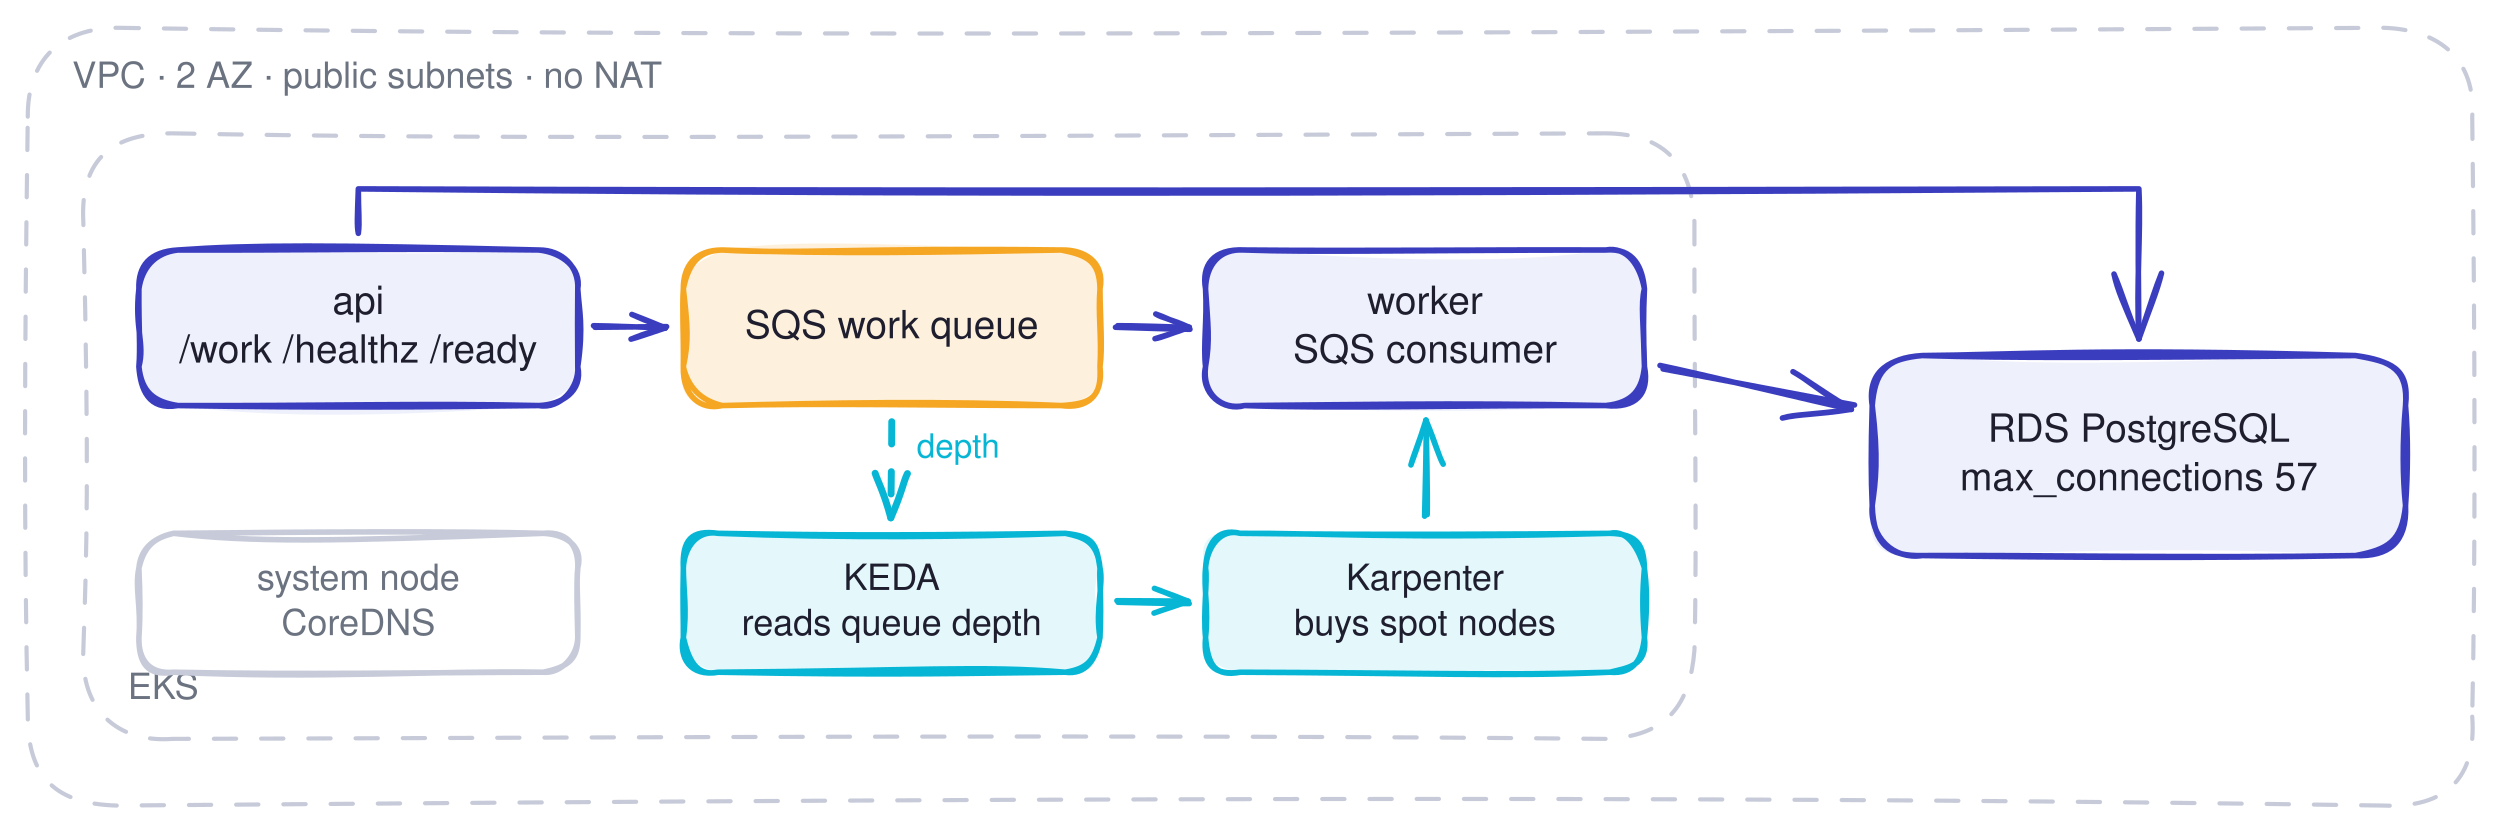
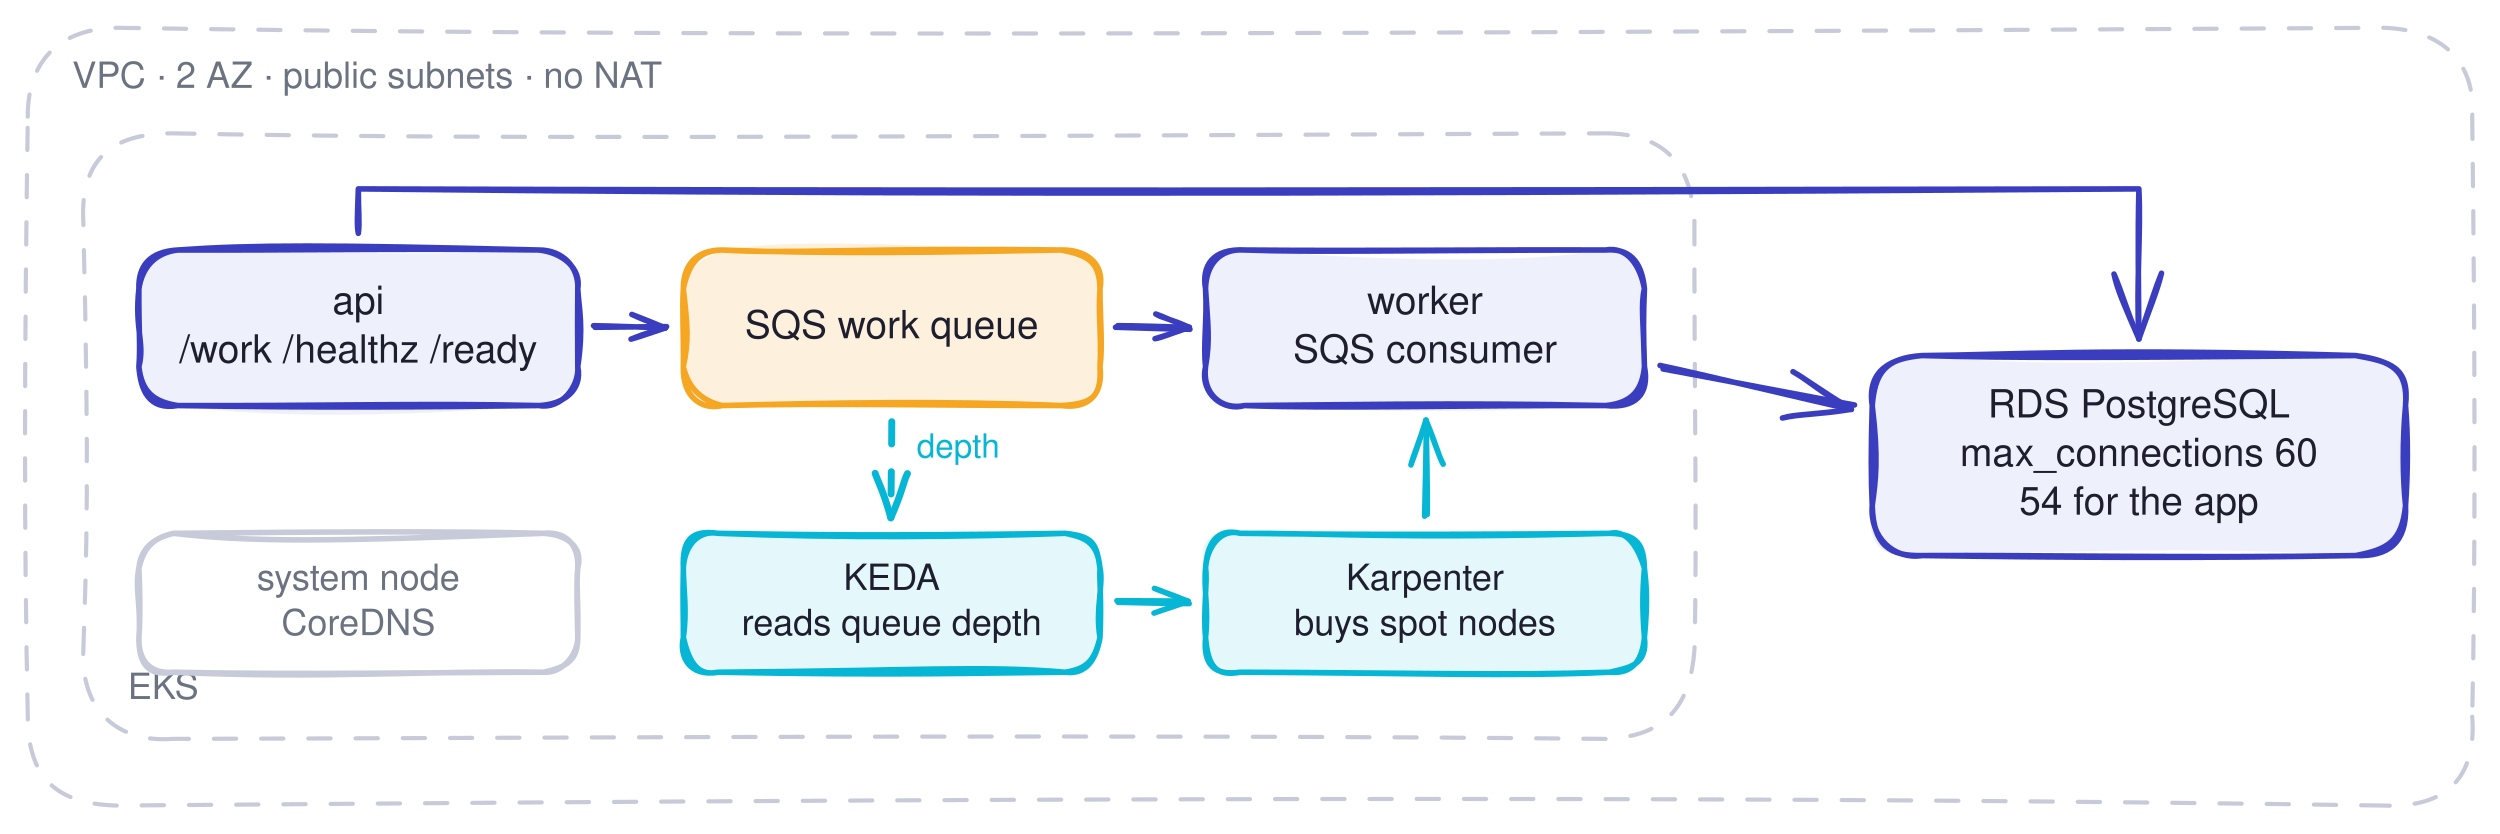
<svg xmlns="http://www.w3.org/2000/svg" version="1.1" viewBox="0 0 900 300" width="900" height="300">
  <defs>
    <style class="style-fonts">
      </style>
  </defs>
  <g stroke-linecap="round" transform="translate(10 10) rotate(0 440 140)">
    <path d="M32 0 C199.8 2.59, 367.77 2.93, 848 0 M848 0 C868.93 0.61, 881.31 12.08, 880 32 M880 32 C881.01 112.75, 881.2 193.68, 880 248 M880 248 C881.63 269.96, 870.7 280.98, 848 280 M848 280 C634.69 276.82, 422.94 276.83, 32 280 M32 280 C10.16 279.39, 0.04 269.96, 0 248 M0 248 C-1.36 183.23, -1.27 120.86, 0 32 M0 32 C-0.13 11.26, 12.15 0.26, 32 0" stroke="#c7cad8" stroke-width="1.5" fill="none" stroke-dasharray="8 9" />
  </g>
  <g transform="translate(26 20) rotate(0 152.88 8.125)">
    <text x="0" y="11.635" font-family="Helvetica, Segoe UI Emoji" font-size="13px" fill="#6b7280" text-anchor="start" style="white-space: pre;" direction="ltr" dominant-baseline="alphabetic">VPC  ·  2 AZ  ·  public subnets  ·  no NAT</text>
  </g>
  <g stroke-linecap="round" transform="translate(30 48) rotate(0 290 109)">
    <path d="M32 0 C138.07 2.05, 243.93 1.42, 548 0 M548 0 C569.25 0.17, 579.09 11.07, 580 32 M580 32 C579.86 87.8, 581.01 147.73, 580 186 M580 186 C578.47 205.62, 570.2 217.14, 548 218 M548 218 C367.6 216.25, 185.84 217.63, 32 218 M32 218 C12.29 219.45, -1.03 207.62, 0 186 M0 186 C1.17 151.96, 2.15 122.02, 0 32 M0 32 C-1.26 8.79, 10.93 -0.01, 32 0" stroke="#c7cad8" stroke-width="1.5" fill="none" stroke-dasharray="8 9" />
  </g>
  <g transform="translate(46 240) rotate(0 10.92 8.125)">
    <text x="0" y="11.635" font-family="Helvetica, Segoe UI Emoji" font-size="13px" fill="#6b7280" text-anchor="start" style="white-space: pre;" direction="ltr" dominant-baseline="alphabetic">EKS</text>
  </g>
  <g stroke-linecap="round" transform="translate(50 90) rotate(0 79 28)">
    <path d="M14 0 C50.71 -1.24, 83.16 3.31, 144 0 C150.61 -1.41, 159.56 3.81, 158 14 C158.62 20.17, 155.49 25.98, 158 42 C158.67 49.5, 150.18 53.47, 144 56 C99.97 59.73, 48.4 61.02, 14 56 C7.37 56.46, 1.75 49.36, 0 42 C-2.56 33.48, 2.53 23.45, 0 14 C2.11 6.81, 6.38 2.07, 14 0" stroke="none" stroke-width="0" fill="#eef0fb" />
    <path d="M14 0 C40.12 -1.9, 68.76 -1.89, 144 0 M14 0 C54.18 0.16, 94.8 -0.64, 144 0 M144 0 C152.53 0.94, 159.28 6.61, 158 14 M144 0 C152.54 -0.05, 158.42 6.16, 158 14 M158 14 C158.48 21.77, 160.13 27.39, 158 42 M158 14 C157.9 22.35, 157.92 29.72, 158 42 M158 42 C158.57 49.34, 151.76 57.47, 144 56 M158 42 C159.85 50.94, 152.24 55.67, 144 56 M144 56 C102.3 56.55, 63.48 56.82, 14 56 M144 56 C104.11 55.06, 62.75 56.2, 14 56 M14 56 C3.38 57.86, 0.59 50.11, 0 42 M14 56 C5.48 54.64, 1.02 51.23, 0 42 M0 42 C2.2 33.7, -1.6 28.26, 0 14 M0 42 C0.61 34.52, -0.1 29.32, 0 14 M0 14 C-0.26 5.74, 3.81 0.59, 14 0 M0 14 C1.06 6.56, 5.65 0.97, 14 0" stroke="#3b3dbf" stroke-width="2" fill="none" />
  </g>
  <g transform="translate(58 100.5) rotate(0 71 17.5)">
    <text x="71" y="12.53" font-family="Helvetica, Segoe UI Emoji" font-size="14px" fill="#1e1e2f" text-anchor="middle" style="white-space: pre;" direction="ltr" dominant-baseline="alphabetic">api</text>
    <text x="71" y="30.03" font-family="Helvetica, Segoe UI Emoji" font-size="14px" fill="#1e1e2f" text-anchor="middle" style="white-space: pre;" direction="ltr" dominant-baseline="alphabetic">/work  /healthz  /ready</text>
  </g>
  <g stroke-linecap="round" transform="translate(246 90) rotate(0 75 28)">
    <path d="M14 0 C41.22 -4.24, 73.43 -1.84, 136 0 C147.85 1.78, 149.13 2.56, 150 14 C149.67 22.75, 150.66 29.57, 150 42 C152.02 48.59, 146.82 54.25, 136 56 C95.33 53.5, 52.15 57.18, 14 56 C3.07 57.8, -2.57 51.48, 0 42 C0.09 30.43, -2.8 26.36, 0 14 C-1.08 7.21, 7.64 3.13, 14 0" stroke="none" stroke-width="0" fill="#fdf1dd" />
    <path d="M14 0 C38.49 1.54, 64.54 -0.87, 136 0 M14 0 C53.11 1.53, 93.28 0.84, 136 0 M136 0 C144.2 -0.24, 151.89 4.18, 150 14 M136 0 C145.5 1.86, 149.84 4.04, 150 14 M150 14 C149.25 23.31, 150.64 30.88, 150 42 M150 14 C150.02 24.48, 151.02 35.15, 150 42 M150 42 C151.24 52.58, 145.32 57.31, 136 56 M150 42 C150.56 52.7, 147.44 55.36, 136 56 M136 56 C93.49 54.19, 51.76 55.03, 14 56 M136 56 C93.71 55.98, 48.6 55.07, 14 56 M14 56 C6.54 57.81, -0.33 52.89, 0 42 M14 56 C6.14 54.15, 1.69 49.32, 0 42 M0 42 C1.94 32.96, 1.61 27.75, 0 14 M0 42 C0.14 30.47, -0.46 20.67, 0 14 M0 14 C-0.05 5.64, 4.37 -0.03, 14 0 M0 14 C2.09 3.76, 6.43 0.2, 14 0" stroke="#f5a623" stroke-width="2" fill="none" />
  </g>
  <g transform="translate(254 109.25) rotate(0 67 8.75)">
    <text x="67" y="12.53" font-family="Helvetica, Segoe UI Emoji" font-size="14px" fill="#1e1e2f" text-anchor="middle" style="white-space: pre;" direction="ltr" dominant-baseline="alphabetic">SQS work queue</text>
  </g>
  <g stroke-linecap="round" transform="translate(434 90) rotate(0 79 28)">
    <path d="M14 0 C68.74 4.43, 116.13 4.7, 144 0 C153.89 -2.23, 154.7 1.31, 158 14 C155.7 19.73, 160.82 29.15, 158 42 C161.37 54.87, 152.26 55.03, 144 56 C101.07 59.11, 53.46 57.99, 14 56 C5.97 59.13, 0.31 53.6, 0 42 C2.75 34.58, -0.92 22.06, 0 14 C2.94 7.6, 1.7 -3.02, 14 0" stroke="none" stroke-width="0" fill="#eef0fb" />
    <path d="M14 0 C40.16 0.92, 66.92 0.09, 144 0 M14 0 C59.28 0.4, 102.24 -0.18, 144 0 M144 0 C151.88 -1.43, 156.5 5.75, 158 14 M144 0 C154.46 -0.82, 157.27 6.52, 158 14 M158 14 C156.58 19.25, 157.71 27.17, 158 42 M158 14 C157.58 23.02, 157.56 31.37, 158 42 M158 42 C159.91 51.83, 154.87 57.14, 144 56 M158 42 C157.26 49.86, 154.05 55.04, 144 56 M144 56 C95.16 55.81, 45 57.22, 14 56 M144 56 C91.64 54.82, 41.13 55.85, 14 56 M14 56 C5.71 57.76, -1.25 51.66, 0 42 M14 56 C6.79 58.26, -2.24 52.02, 0 42 M0 42 C1.67 32.22, 0.83 27.24, 0 14 M0 42 C-0.89 34.01, 0.62 25.22, 0 14 M0 14 C0.15 5.55, 4.93 -0.65, 14 0 M0 14 C-1.48 5.57, 2.61 -0.57, 14 0" stroke="#3b3dbf" stroke-width="2" fill="none" />
  </g>
  <g transform="translate(442 100.5) rotate(0 71 17.5)">
    <text x="71" y="12.53" font-family="Helvetica, Segoe UI Emoji" font-size="14px" fill="#1e1e2f" text-anchor="middle" style="white-space: pre;" direction="ltr" dominant-baseline="alphabetic">worker</text>
    <text x="71" y="30.03" font-family="Helvetica, Segoe UI Emoji" font-size="14px" fill="#1e1e2f" text-anchor="middle" style="white-space: pre;" direction="ltr" dominant-baseline="alphabetic">SQS consumer</text>
  </g>
  <g stroke-linecap="round" transform="translate(246 192) rotate(0 75 25)">
    <path d="M12.5 0 C57.88 1.32, 105.14 -0.55, 137.5 0 C144.43 0.96, 151.47 6.75, 150 12.5 C146.75 19.76, 148.8 29.15, 150 37.5 C147.52 48.46, 149.39 49.81, 137.5 50 C96.79 46.85, 56.45 48.14, 12.5 50 C1.18 47.27, 3.19 43.02, 0 37.5 C-1.79 27.99, 0.97 22.39, 0 12.5 C-0.25 7.49, 2.45 -1.97, 12.5 0" stroke="none" stroke-width="0" fill="#e4f8fc" />
    <path d="M12.5 0 C37.65 0.32, 62.43 1.07, 137.5 0 M12.5 0 C57.53 1.78, 102.88 1.31, 137.5 0 M137.5 0 C144.05 1.39, 149.11 2.82, 150 12.5 M137.5 0 C147.93 1.09, 148.69 3.91, 150 12.5 M150 12.5 C151.35 18.35, 148.22 27.29, 150 37.5 M150 12.5 C149.67 17.43, 150.64 22.85, 150 37.5 M150 37.5 C148.58 45.57, 144.92 50.97, 137.5 50 M150 37.5 C147.96 46.11, 145.15 48.73, 137.5 50 M137.5 50 C108.21 47.48, 83.48 49.47, 12.5 50 M137.5 50 C107.1 50.25, 77.22 51.24, 12.5 50 M12.5 50 C4.38 51.72, 1.83 44.93, 0 37.5 M12.5 50 C2.35 51.77, -1.57 44.61, 0 37.5 M0 37.5 C1.41 27.95, 0.04 20.16, 0 12.5 M0 37.5 C0.08 31.82, -0.29 24.81, 0 12.5 M0 12.5 C0.36 4.95, 4.99 -1.27, 12.5 0 M0 12.5 C-0.45 2.28, 2.9 -1.34, 12.5 0" stroke="#06b6d4" stroke-width="2" fill="none" />
  </g>
  <g transform="translate(254 200.75) rotate(0 67 16.25)">
    <text x="67" y="11.635" font-family="Helvetica, Segoe UI Emoji" font-size="13px" fill="#1e1e2f" text-anchor="middle" style="white-space: pre;" direction="ltr" dominant-baseline="alphabetic">KEDA</text>
    <text x="67" y="27.885" font-family="Helvetica, Segoe UI Emoji" font-size="13px" fill="#1e1e2f" text-anchor="middle" style="white-space: pre;" direction="ltr" dominant-baseline="alphabetic">reads queue depth</text>
  </g>
  <g stroke-linecap="round" transform="translate(434 192) rotate(0 79 25)">
    <path d="M12.5 0 C53.03 -1.81, 97.49 1.38, 145.5 0 C150.46 -3.05, 157.03 5.5, 158 12.5 C160.96 17.01, 159.93 22.08, 158 37.5 C156.87 47.54, 154.83 50.59, 145.5 50 C102.68 47.75, 58.07 51.44, 12.5 50 C4.08 48.6, -1.13 45.14, 0 37.5 C0.87 32.17, 2.85 18.16, 0 12.5 C-3.44 0.68, 3.71 -0.92, 12.5 0" stroke="none" stroke-width="0" fill="#e4f8fc" />
    <path d="M12.5 0 C39.32 -0.24, 68.82 2.1, 145.5 0 M12.5 0 C62 0.65, 112.44 0.29, 145.5 0 M145.5 0 C155.73 0.21, 157.72 4.38, 158 12.5 M145.5 0 C152.29 -1.59, 156.11 6.39, 158 12.5 M158 12.5 C158.65 18.62, 159.26 24.24, 158 37.5 M158 12.5 C157.25 21.25, 157.21 27.64, 158 37.5 M158 37.5 C157.25 44.81, 154.48 50.81, 145.5 50 M158 37.5 C159.26 47.87, 151.75 48.41, 145.5 50 M145.5 50 C110.74 51.7, 74.44 50.26, 12.5 50 M145.5 50 C107.82 51.19, 69.31 50.13, 12.5 50 M12.5 50 C3.55 51.67, 0.91 47.71, 0 37.5 M12.5 50 C3.01 51.28, -0.9 47.31, 0 37.5 M0 37.5 C1.15 27.3, -0.74 19.84, 0 12.5 M0 37.5 C-0.93 28.19, 0.8 16.99, 0 12.5 M0 12.5 C0.56 4.85, 5.54 -1.89, 12.5 0 M0 12.5 C0.58 4.09, 3.68 -2.11, 12.5 0" stroke="#06b6d4" stroke-width="2" fill="none" />
  </g>
  <g transform="translate(442 200.75) rotate(0 71 16.25)">
    <text x="71" y="11.635" font-family="Helvetica, Segoe UI Emoji" font-size="13px" fill="#1e1e2f" text-anchor="middle" style="white-space: pre;" direction="ltr" dominant-baseline="alphabetic">Karpenter</text>
    <text x="71" y="27.885" font-family="Helvetica, Segoe UI Emoji" font-size="13px" fill="#1e1e2f" text-anchor="middle" style="white-space: pre;" direction="ltr" dominant-baseline="alphabetic">buys spot nodes</text>
  </g>
  <g stroke-linecap="round" transform="translate(50 192) rotate(0 79 25)">
    <path d="M12.5 0 C39.34 3.19, 67.9 3.1, 145.5 0 M12.5 0 C63.6 -0.56, 116.26 -0.81, 145.5 0 M145.5 0 C155.4 -0.97, 158.33 5.95, 158 12.5 M145.5 0 C153.25 0.32, 160.14 4.27, 158 12.5 M158 12.5 C157.44 19.89, 157.8 27.19, 158 37.5 M158 12.5 C157.34 18.06, 158.28 24.42, 158 37.5 M158 37.5 C157.92 44.05, 152.03 50.64, 145.5 50 M158 37.5 C157.96 45.03, 154.95 48.09, 145.5 50 M145.5 50 C107.05 49.33, 64.96 52.46, 12.5 50 M145.5 50 C102.45 50.06, 59.24 50.95, 12.5 50 M12.5 50 C2.72 51.62, -0.01 46.48, 0 37.5 M12.5 50 C3.67 50.78, -0.23 45.4, 0 37.5 M0 37.5 C0.89 26.66, -1.52 19.51, 0 12.5 M0 37.5 C0.55 29.55, 0.4 21.18, 0 12.5 M0 12.5 C0.77 4.75, 6.1 1.49, 12.5 0 M0 12.5 C1.61 5.9, 4.46 1.72, 12.5 0" stroke="#c7cad8" stroke-width="2" fill="none" />
  </g>
  <g transform="translate(58 200.75) rotate(0 71 16.25)">
    <text x="71" y="11.635" font-family="Helvetica, Segoe UI Emoji" font-size="13px" fill="#6b7280" text-anchor="middle" style="white-space: pre;" direction="ltr" dominant-baseline="alphabetic">system node</text>
    <text x="71" y="27.885" font-family="Helvetica, Segoe UI Emoji" font-size="13px" fill="#6b7280" text-anchor="middle" style="white-space: pre;" direction="ltr" dominant-baseline="alphabetic">CoreDNS</text>
  </g>
  <g stroke-linecap="round" transform="translate(674 128) rotate(0 96 36)">
    <path d="M18 0 C55.76 3.95, 94.33 2.86, 174 0 C185.9 3.33, 193.37 4.82, 192 18 C192.06 25.05, 192.09 36.74, 192 54 C193.57 65.87, 189.07 74.15, 174 72 C125.19 68.83, 77.46 70.12, 18 72 C4.52 73.27, -2.57 69.54, 0 54 C-1.15 38.76, -0.72 25.65, 0 18 C-2.61 3.3, 8.06 1.18, 18 0" stroke="none" stroke-width="0" fill="#eef0fb" />
    <path d="M18 0 C49.62 -0.22, 82 -2.73, 174 0 M18 0 C50.85 0.95, 81.87 0.81, 174 0 M174 0 C187.24 1.84, 192.94 5.35, 192 18 M174 0 C186.38 2.24, 193.56 3.98, 192 18 M192 18 C190.84 30.85, 190.94 44.03, 192 54 M192 18 C192.92 28.98, 192.85 41.92, 192 54 M192 54 C192.59 67.45, 185.75 72.47, 174 72 M192 54 C190.67 66.96, 185.72 69.78, 174 72 M174 72 C120.06 73.03, 68.38 72.72, 18 72 M174 72 C117.1 72.94, 58.7 71.77, 18 72 M18 72 C7.72 73.57, -0.93 65.42, 0 54 M18 72 C6.16 72.29, 0.43 68.26, 0 54 M0 54 C1.24 45.14, 2.31 36.95, 0 18 M0 54 C-0.44 44.39, -0.48 33.82, 0 18 M0 18 C0.97 6.48, 4.49 0.87, 18 0 M0 18 C-1.96 4.94, 7.08 0.94, 18 0" stroke="#3b3dbf" stroke-width="2" fill="none" />
  </g>
-   <g transform="translate(682 146.5) rotate(0 88 17.5)">
+   <g transform="translate(682 137.75) rotate(0 88 26.25)">
    <text x="88" y="12.53" font-family="Helvetica, Segoe UI Emoji" font-size="14px" fill="#1e1e2f" text-anchor="middle" style="white-space: pre;" direction="ltr" dominant-baseline="alphabetic">RDS PostgreSQL</text>
-     <text x="88" y="30.03" font-family="Helvetica, Segoe UI Emoji" font-size="14px" fill="#1e1e2f" text-anchor="middle" style="white-space: pre;" direction="ltr" dominant-baseline="alphabetic">max_connections 57</text>
+     <text x="88" y="30.03" font-family="Helvetica, Segoe UI Emoji" font-size="14px" fill="#1e1e2f" text-anchor="middle" style="white-space: pre;" direction="ltr" dominant-baseline="alphabetic">max_connections 60</text>
+     <text x="88" y="47.53" font-family="Helvetica, Segoe UI Emoji" font-size="14px" fill="#1e1e2f" text-anchor="middle" style="white-space: pre;" direction="ltr" dominant-baseline="alphabetic">54 for the app</text>
  </g>
  <g stroke-linecap="round">
    <g transform="translate(214 118) rotate(0 13 0)">
      <path d="M0.22 -0.18 C4.63 -0.24, 21.72 -0.38, 25.97 -0.42 M-0.33 -0.75 C4.05 -0.75, 21.27 -0.06, 25.53 0.06" stroke="#3b3dbf" stroke-width="2" fill="none" />
    </g>
    <g transform="translate(214 118) rotate(0 13 0)">
      <path d="M13.17 4.09 C15.51 3.2, 17.79 2.06, 25.53 0.06 M13.17 4.09 C15.95 3.34, 18.36 2.43, 25.53 0.06" stroke="#3b3dbf" stroke-width="2" fill="none" />
    </g>
    <g transform="translate(214 118) rotate(0 13 0)">
      <path d="M13.47 -4.8 C15.75 -3.85, 17.96 -3.14, 25.53 0.06 M13.47 -4.8 C16.2 -3.57, 18.54 -2.5, 25.53 0.06" stroke="#3b3dbf" stroke-width="2" fill="none" />
    </g>
  </g>
  <mask />
  <g stroke-linecap="round">
    <g transform="translate(402 118) rotate(0 13 0)">
      <path d="M-0.42 -0.18 C4.06 -0.11, 22.01 0.58, 26.38 0.55 M0.37 -0.75 C4.85 -0.83, 21.99 -0.26, 26.15 -0.14" stroke="#3b3dbf" stroke-width="2" fill="none" />
    </g>
    <g transform="translate(402 118) rotate(0 13 0)">
      <path d="M13.8 3.93 C16.14 3.59, 19.56 2.05, 26.15 -0.14 M13.8 3.93 C16.93 2.9, 19.44 2.3, 26.15 -0.14" stroke="#3b3dbf" stroke-width="2" fill="none" />
    </g>
    <g transform="translate(402 118) rotate(0 13 0)">
      <path d="M14.08 -4.96 C16.37 -3.46, 19.73 -3.16, 26.15 -0.14 M14.08 -4.96 C17.15 -3.94, 19.6 -2.5, 26.15 -0.14" stroke="#3b3dbf" stroke-width="2" fill="none" />
    </g>
  </g>
  <mask />
  <g stroke-linecap="round">
    <g transform="translate(321 152) rotate(0 0 17)">
      <path d="M0.04 -0.18 C0.07 5.5, -0.28 28.78, -0.31 34.42" stroke="#06b6d4" stroke-width="2.5" fill="none" stroke-dasharray="8 10" />
    </g>
    <g transform="translate(321 152) rotate(0 0 17)">
      <path d="M-5.95 18.38 C-5.01 21.23, -2.92 24.83, -0.31 34.42" stroke="#06b6d4" stroke-width="2.5" fill="none" />
    </g>
    <g transform="translate(321 152) rotate(0 0 17)">
      <path d="M5.68 18.5 C4.21 21.33, 3.89 24.91, -0.31 34.42" stroke="#06b6d4" stroke-width="2.5" fill="none" />
    </g>
  </g>
  <mask />
  <g stroke-linecap="round">
    <g transform="translate(402 217) rotate(0 13 0)">
      <path d="M0.5 -0.18 C4.94 -0.04, 21.86 0.31, 26.11 0.29 M0.09 -0.75 C4.51 -0.73, 21.48 -0.68, 25.73 -0.53" stroke="#06b6d4" stroke-width="2" fill="none" />
    </g>
    <g transform="translate(402 217) rotate(0 13 0)">
      <path d="M13.44 3.71 C15.79 2.9, 18.89 1.84, 25.73 -0.53 M13.44 3.71 C16.59 2.52, 19.32 1.84, 25.73 -0.53" stroke="#06b6d4" stroke-width="2" fill="none" />
    </g>
    <g transform="translate(402 217) rotate(0 13 0)">
      <path d="M13.59 -5.18 C15.87 -4.15, 18.94 -3.37, 25.73 -0.53 M13.59 -5.18 C16.7 -4.19, 19.39 -2.67, 25.73 -0.53" stroke="#06b6d4" stroke-width="2" fill="none" />
    </g>
  </g>
  <mask />
  <g stroke-linecap="round">
    <g transform="translate(513 186) rotate(0 0 -17)">
      <path d="M-0.14 -0.18 C0.03 -5.77, 0.49 -28.17, 0.52 -33.85 M0.79 -0.75 C0.98 -6.48, 0.53 -29.23, 0.35 -34.73" stroke="#06b6d4" stroke-width="2" fill="none" />
    </g>
    <g transform="translate(513 186) rotate(0 0 -17)">
      <path d="M6.55 -18.9 C5.03 -21.39, 4.27 -25.43, 0.35 -34.73 M6.55 -18.9 C4.62 -22.68, 3.54 -26.62, 0.35 -34.73" stroke="#06b6d4" stroke-width="2" fill="none" />
    </g>
    <g transform="translate(513 186) rotate(0 0 -17)">
      <path d="M-5.07 -18.62 C-4.18 -21.16, -2.54 -25.25, 0.35 -34.73 M-5.07 -18.62 C-4.06 -22.5, -2.18 -26.51, 0.35 -34.73" stroke="#06b6d4" stroke-width="2" fill="none" />
    </g>
  </g>
  <mask />
  <g stroke-linecap="round">
    <g transform="translate(598 133.214) rotate(0 35 6.264591)">
      <path d="M0.7 -0.39 C12.49 1.75, 58.04 10.5, 69.62 12.58 M-0.39 -1.65 C11.31 0.73, 56.81 11.68, 68.48 14.15" stroke="#3b3dbf" stroke-width="2" fill="none" />
    </g>
    <g transform="translate(598 133.214) rotate(0 35 6.264591)">
      <path d="M43.68 17.27 C48.17 15.85, 54.06 16.23, 68.48 14.15 M43.68 17.27 C50.05 15.75, 55.77 16.18, 68.48 14.15" stroke="#3b3dbf" stroke-width="2" fill="none" />
    </g>
    <g transform="translate(598 133.214) rotate(0 35 6.264591)">
      <path d="M47.47 0.6 C51.14 2.66, 56.24 6.49, 68.48 14.15 M47.47 0.6 C52.81 3.48, 57.54 8.27, 68.48 14.15" stroke="#3b3dbf" stroke-width="2" fill="none" />
    </g>
  </g>
  <mask />
  <g stroke-linecap="round">
    <g transform="translate(129 84) rotate(0 320.5 11)">
      <path d="M0 0 C-0.55 -2.63, -0.34 -6.1, 0 -16 M0 0 C0.55 -3.91, -0.02 -7.99, 0 -16 M0 -16 C191.14 -15.33, 381.23 -15.46, 641 -16 M0 -16 C156.22 -14.31, 312.45 -13.7, 641 -16 M641 -16 C640.55 1.75, 640.87 18.71, 641 38 M641 -16 C641.79 0.85, 639.97 17.37, 641 38" stroke="#3b3dbf" stroke-width="2" fill="none" />
    </g>
    <g transform="translate(129 84) rotate(0 320.5 11)">
      <path d="M632.04 14.66 C633.28 20.42, 635.4 25.08, 641 38 M632.04 14.66 C634.99 21.52, 636.69 28.12, 641 38" stroke="#3b3dbf" stroke-width="2" fill="none" />
    </g>
    <g transform="translate(129 84) rotate(0 320.5 11)">
      <path d="M649.14 14.36 C646.83 20.09, 645.41 24.8, 641 38 M649.14 14.36 C647.48 21.19, 644.57 27.86, 641 38" stroke="#3b3dbf" stroke-width="2" fill="none" />
    </g>
  </g>
  <mask />
  <g transform="translate(330 154) rotate(0 16.8 7.5)">
    <text x="0" y="10.74" font-family="Helvetica, Segoe UI Emoji" font-size="12px" fill="#06b6d4" text-anchor="start" style="white-space: pre;" direction="ltr" dominant-baseline="alphabetic">depth</text>
  </g>
</svg>
